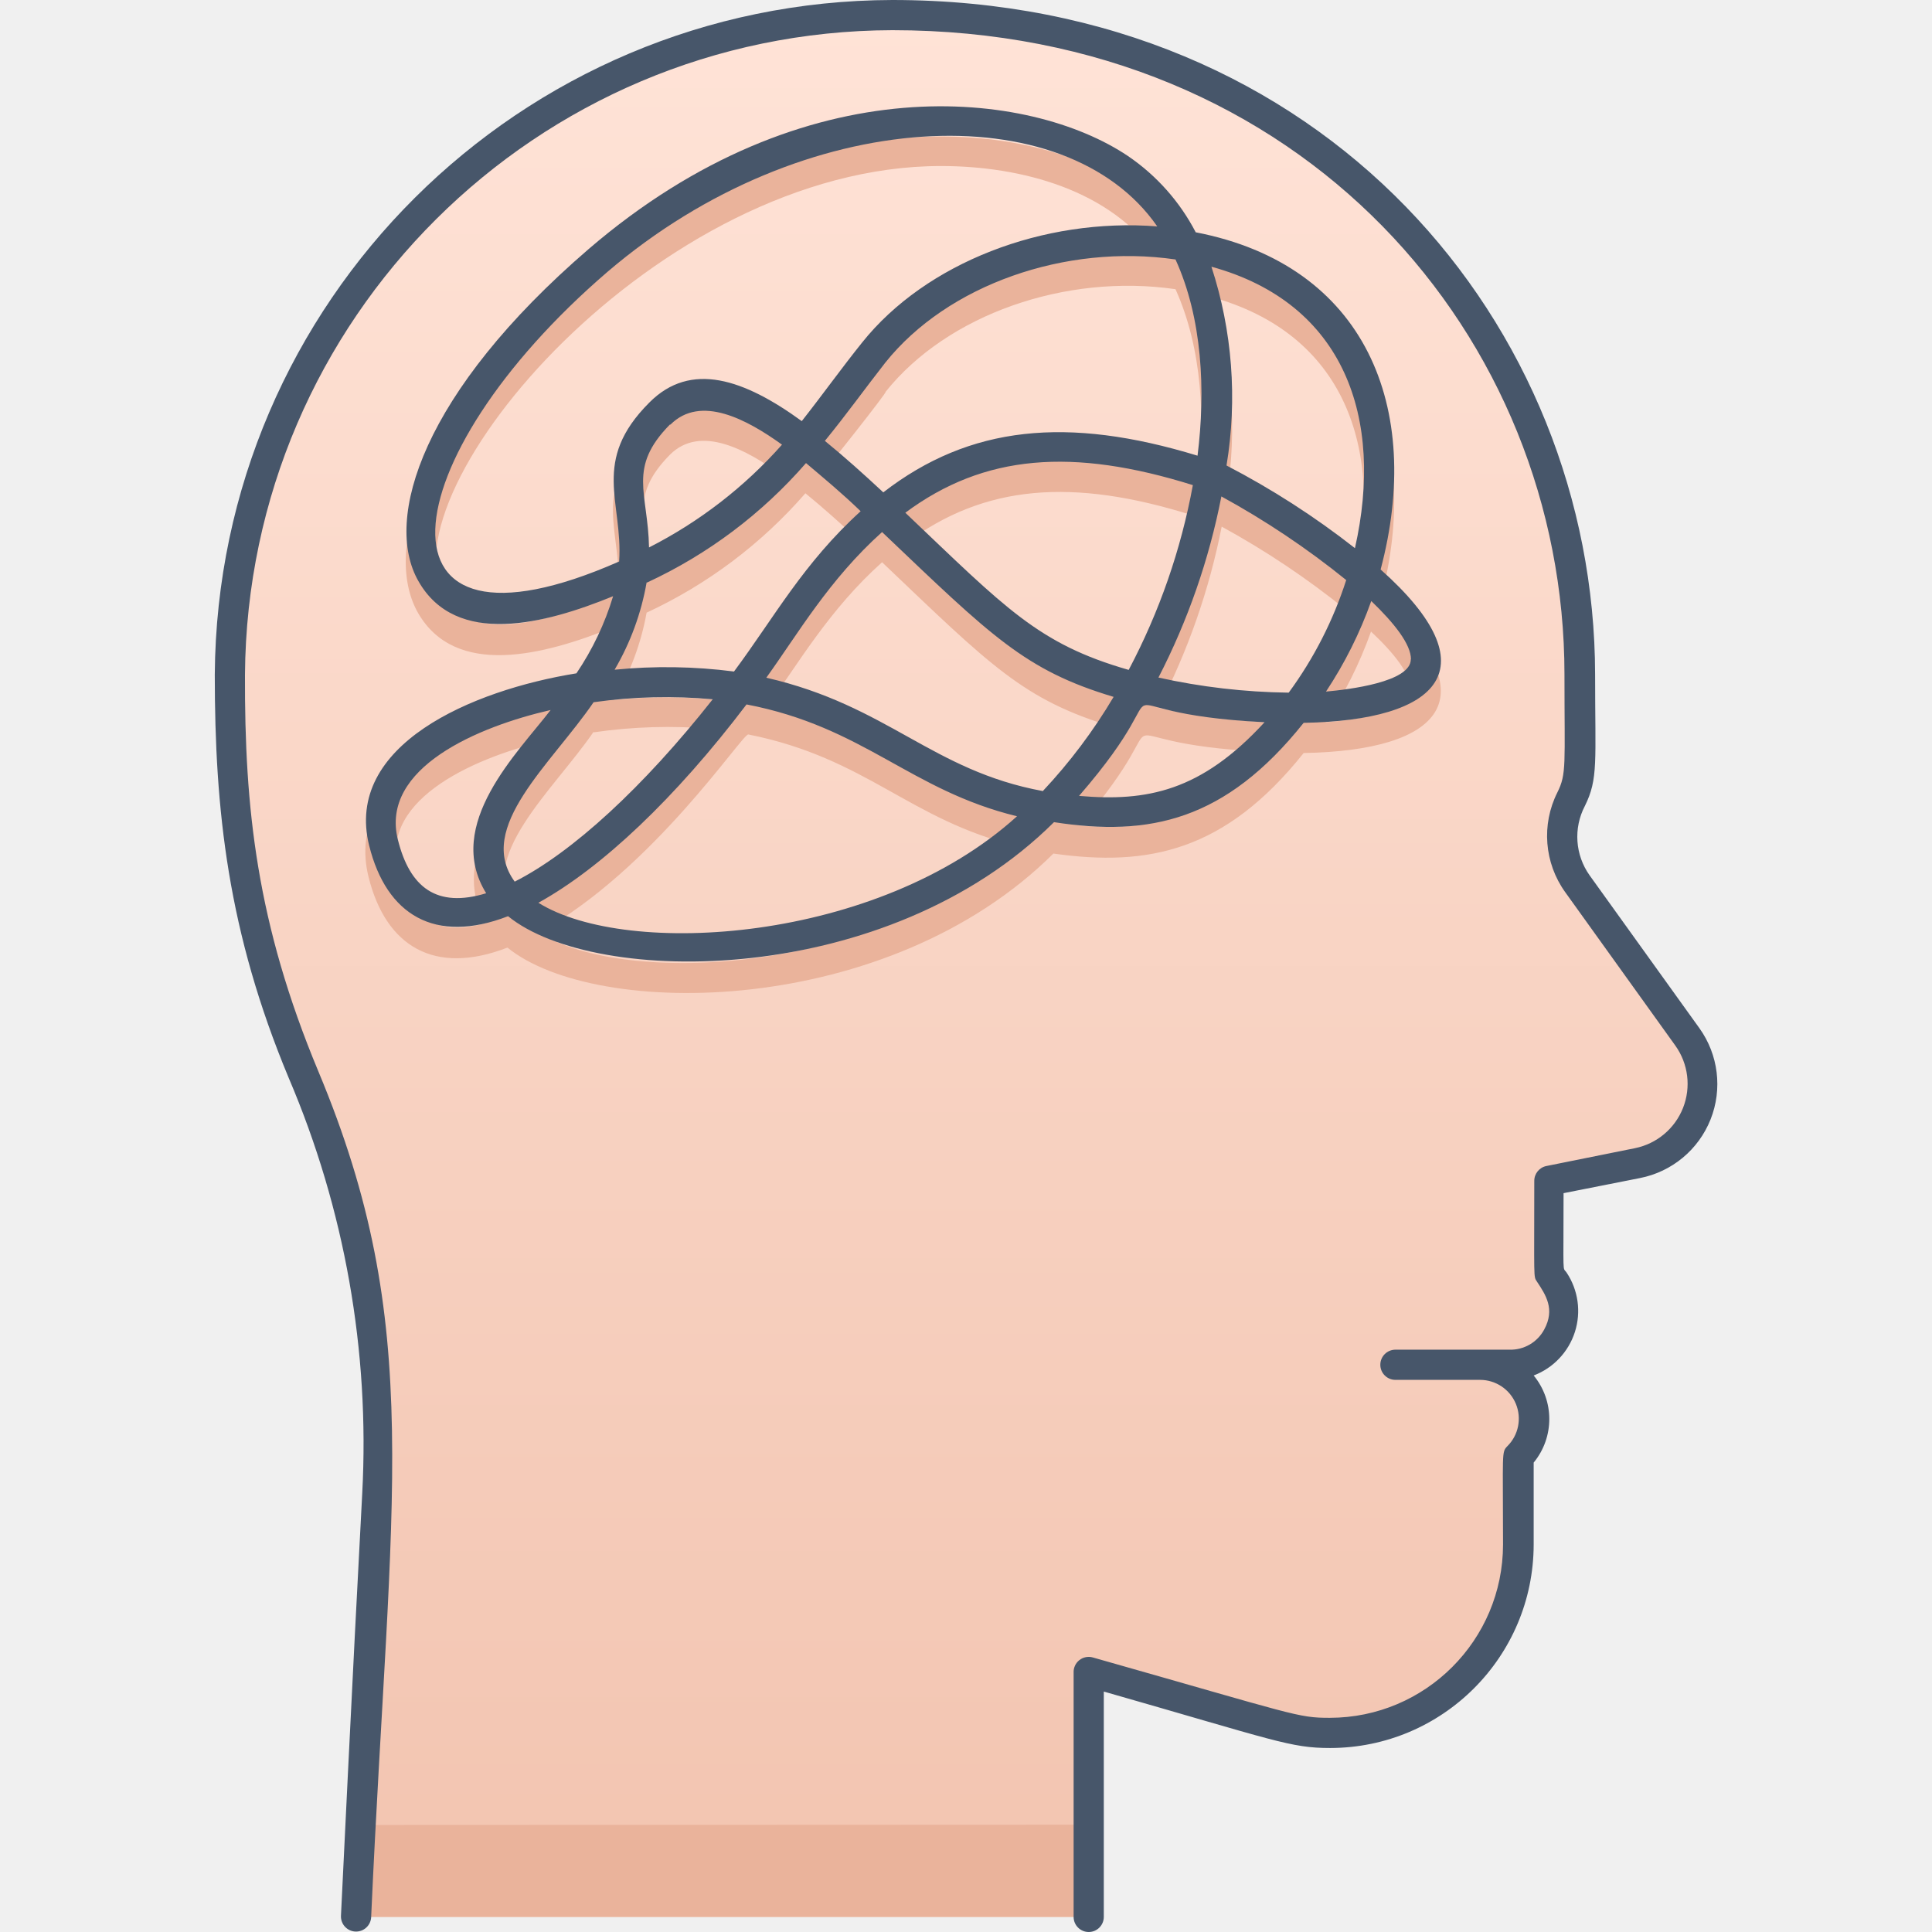
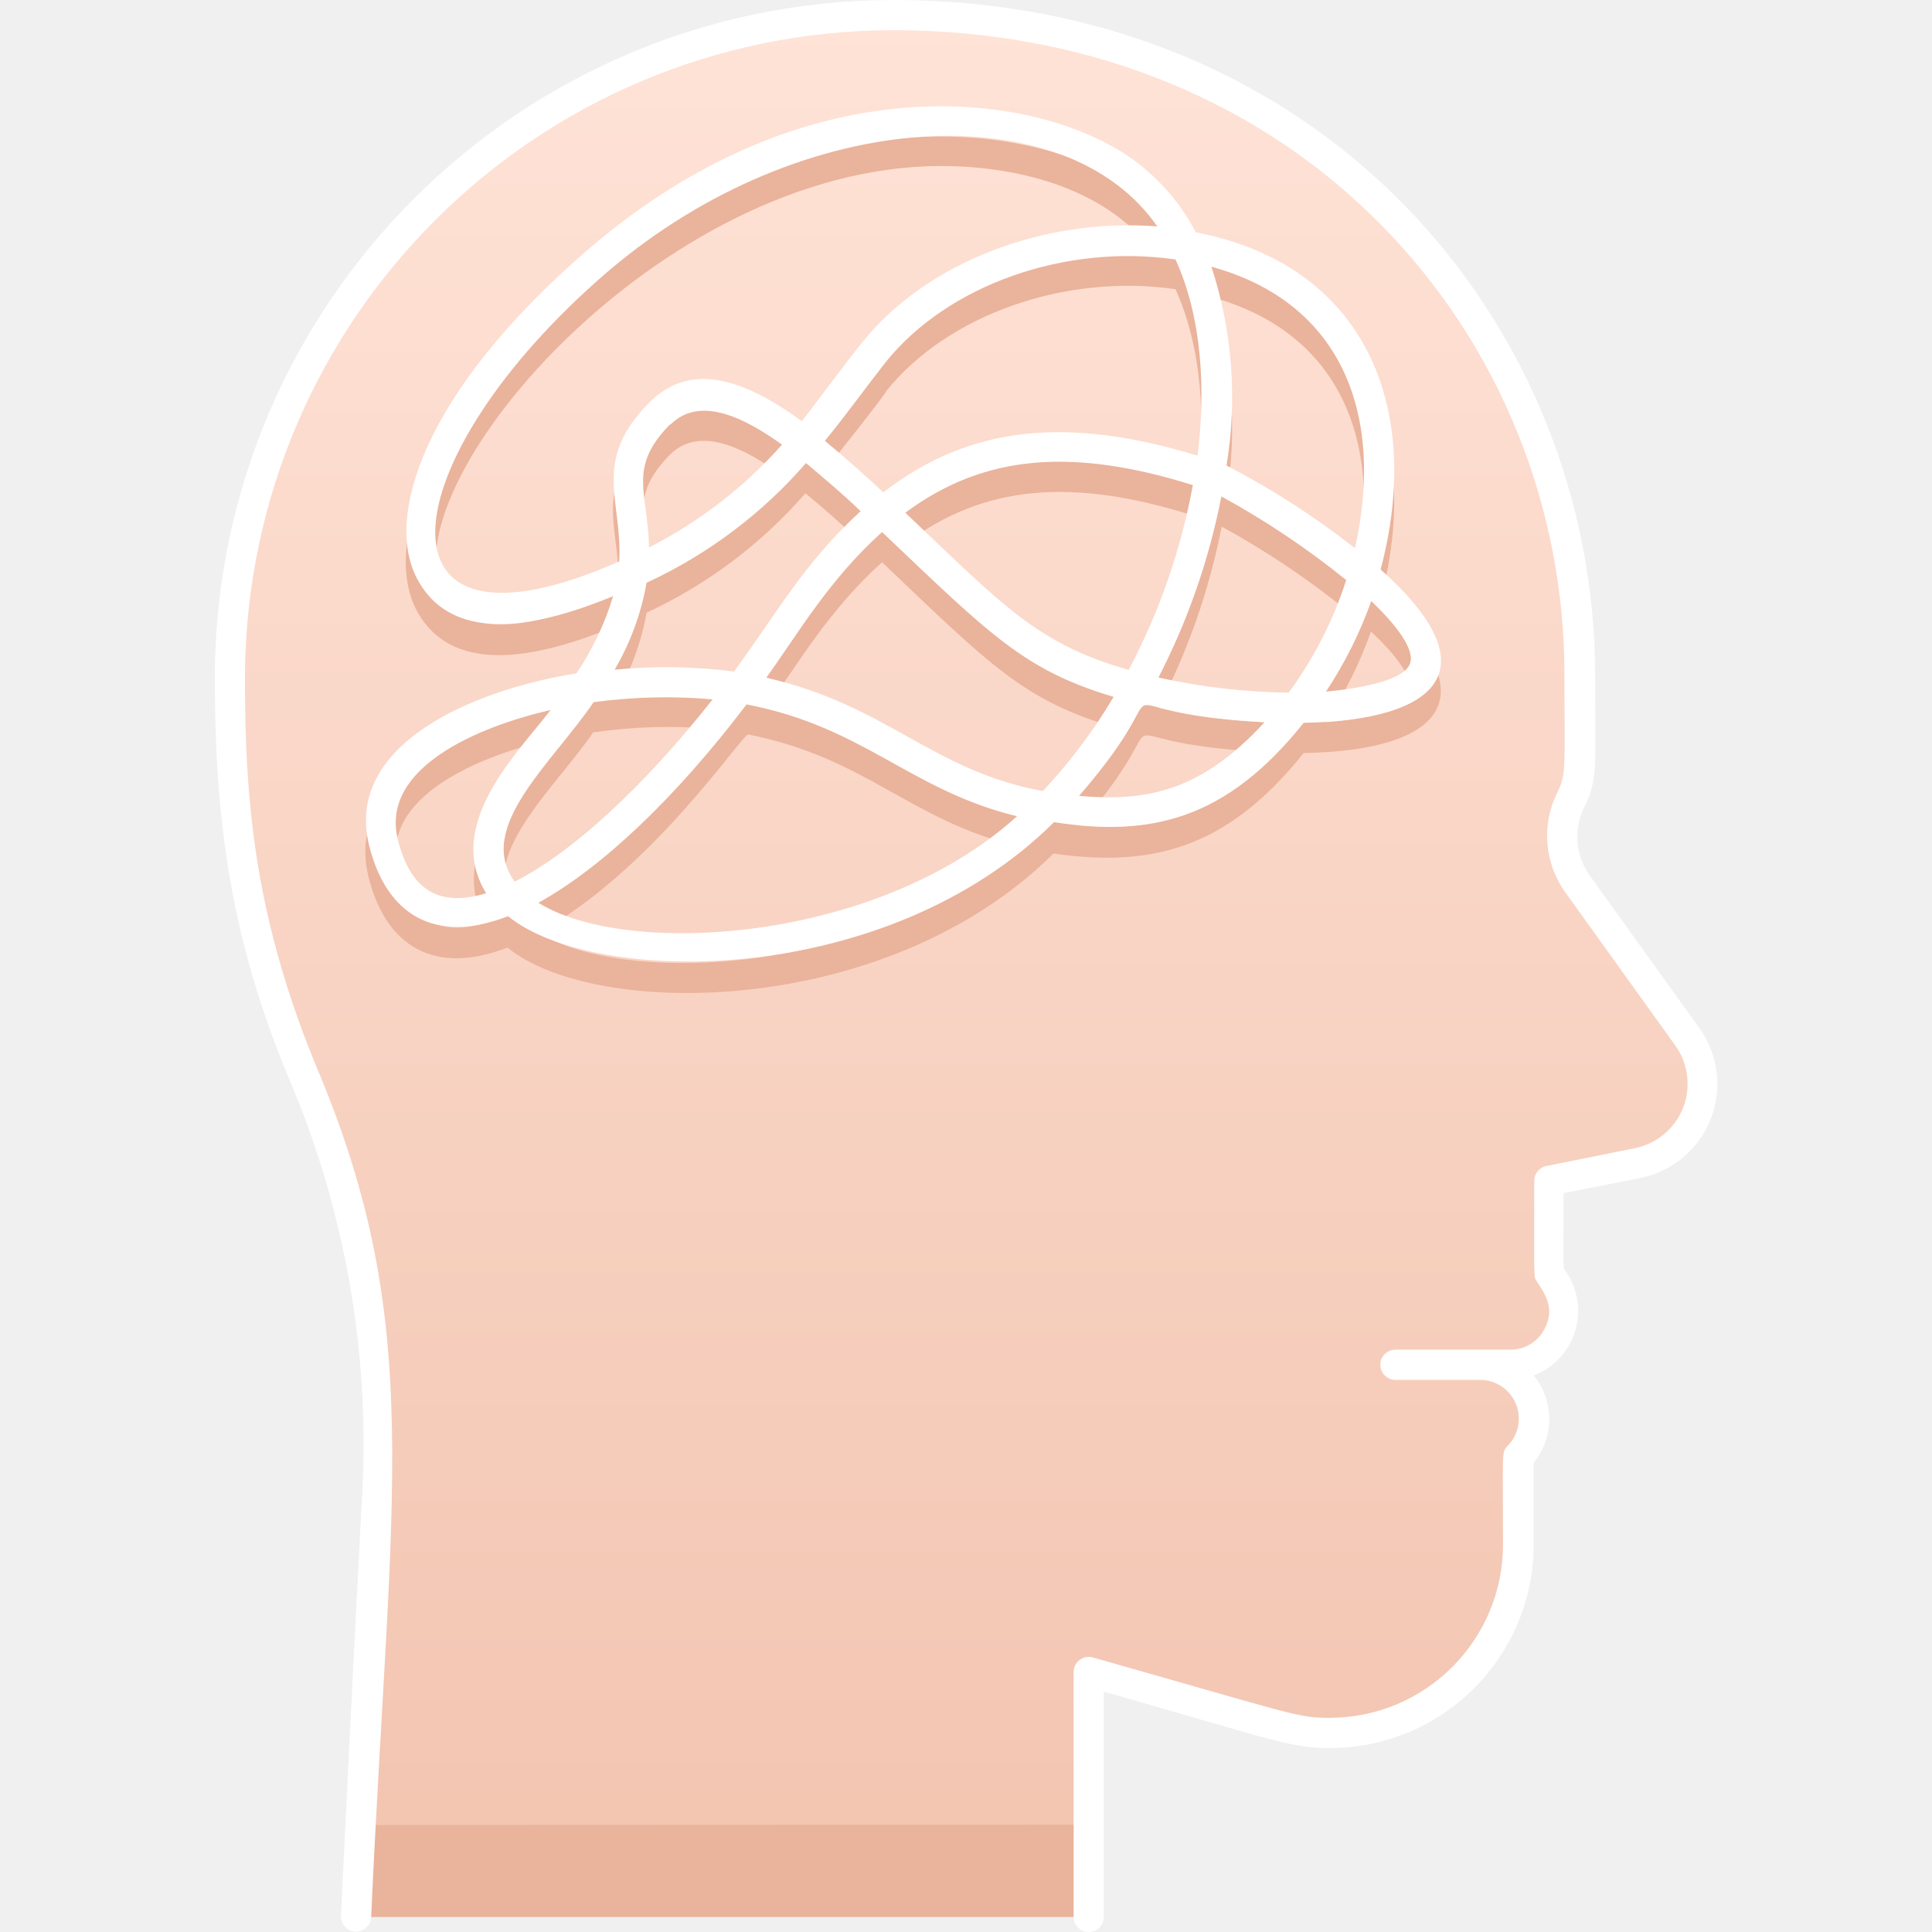
<svg xmlns="http://www.w3.org/2000/svg" viewBox="0 0 128 128">
  <defs>
-     <style>.cls-1{fill:url(#linear-gradient);}.cls-2{fill:#eab39b;}.cls-3{fill:#47566a;}</style>
+     <style>.cls-1{fill:url(#linear-gradient);}.cls-2{fill:#eab39b;}.cls-3{fill:#ffffff;}</style>
    <linearGradient id="linear-gradient" x1="64" y1="126.98" x2="64" y2="0.98" gradientUnits="userSpaceOnUse">
      <stop offset="0" stop-color="#f2c4b0" />
      <stop offset="1" stop-color="#ffe3d7" />
    </linearGradient>
  </defs>
  <g id="Intrusive_thought" data-name="Intrusive thought">
    <path class="cls-1" d="M112.75,71.82a5.34,5.34,0,0,1-4.29,5.24l-5.87,1.18c0,7-.14,5.87.37,6.64a3.52,3.52,0,0,1-.5,4.54c-1.25,1.21-2.55,1-4.42,1a3.58,3.58,0,0,1,2.52,6.1c0,6,.65,10.32-3.65,14.62a12.44,12.44,0,0,1-12.25,3.17l-12.53-3.58V127H23.58C25,98,27,87.7,20.21,71.37a62.56,62.56,0,0,1-5-24.68c0-13.52,4.27-24.24,12.92-32.86,26.66-26.53,76.45-9.89,76.45,30.89,0,6.06.16,6.91-.48,8.08a5.47,5.47,0,0,0,.34,5.75C112.14,69.24,112.75,69.52,112.75,71.82Z" />
    <path class="cls-2" d="M72.13,120.89V127H23.58s.12-2.41.28-6.09Z" />
    <path class="cls-2" d="M33.62,62.78c-4.85,1.88-8.06-.09-9.2-4.67-1.68-6.69,6.79-10.3,13.73-11.42a18.79,18.79,0,0,0,2.43-5.11c-4.53,1.82-10.41,3.37-12.9-1C25.33,36.39,27.91,28,39,18.5,53.41,6.12,68.26,8,74.72,12.33a13.81,13.81,0,0,1,4.5,5.06C90.44,19.55,94.32,29,91.47,39.73c7.24,6.45,4.08,10-5.1,10.16-5.2,6.52-10.31,7.55-16.58,6.66C58.84,67.44,39.49,67.56,33.62,62.78Zm2.05-1c5.79,3.63,22.36,2.75,31.71-5.73-7.16-1.74-9.93-5.82-17.8-7.39C49.17,48.61,43.29,57.61,35.67,61.81ZM36.48,49c-4.76,1.08-11.31,3.82-10.12,8.59.81,3.26,2.64,4.53,5.85,3.55-1.25-2-1.52-5.27,2.58-10.06C35.41,50.4,36,49.7,36.48,49Zm2.85-.52c-2.68,3.91-7.84,8.32-5.23,11.89,3.8-1.92,8.52-6.25,13.09-12.08A34,34,0,0,0,39.33,48.52Zm32.16,6.21c4.34.37,8-.19,12.29-4.88C71.3,49.22,79.13,45.93,71.49,54.73ZM50.77,46.9c8.07,1.85,10.94,6.14,18.32,7.51a35.74,35.74,0,0,0,4.69-6.24c-6-1.8-8.13-4.06-15.34-10.92C54.93,40.39,52.87,44,50.77,46.9Zm26,0a42.22,42.22,0,0,0,8.62,1,26.32,26.32,0,0,0,3.82-7.47,55.34,55.34,0,0,0-8.27-5.54A45,45,0,0,1,76.76,46.88Zm14.06-5.05a27.59,27.59,0,0,1-3,6c1.52-.1,5.62-.63,5.62-2.14C93.48,44.69,92.39,43.3,90.82,41.83ZM48.59,46.49c2.73-3.69,4.56-7.13,8.39-10.62-1.23-1.14-2.44-2.23-3.62-3.19a31.47,31.47,0,0,1-10.52,7.91,17.33,17.33,0,0,1-2.16,5.78A34.9,34.9,0,0,1,48.59,46.49ZM60,36c7.29,6.93,9.16,8.81,14.79,10.41A42.64,42.64,0,0,0,79,34.14C71.08,31.65,65.21,32.09,60,36ZM62.34,11c-18.8,0-36.9,21.5-32.92,28.52,2,3.47,7.91,1.3,11.56-.31.25-4-1.9-6.64,2-10.53,2.75-2.75,6.29-1.54,10.1,1.23,1.42-1.74,2.67-3.48,4-5.21,4.23-5.29,12-8.29,19.55-7.69C73.62,12.62,67.73,11,62.34,11ZM81.27,32.84a54.45,54.45,0,0,1,8.5,5.47c1.94-8.62-.71-16.22-9.53-18.64A27.8,27.8,0,0,1,81.27,32.84ZM44.38,30.13C41.56,33,42.93,34.61,43,38.27a29.87,29.87,0,0,0,8.77-6.81C49.45,29.79,46.4,28.11,44.38,30.13Zm10.27,1c1.28,1,2.57,2.2,3.87,3.41,5.73-4.41,12.21-5.06,20.82-2.43.53-4.26.32-9-1.46-12.95-7.29-1.06-15.11,1.68-19.2,6.79C58.78,26,54.74,31.06,54.65,31.16Zm3.25-5.81h0Z" />
    <path class="cls-3" d="M112.59,68.12,105.32,58A4.41,4.41,0,0,1,105,53.4c.9-1.81.68-2.93.68-8.71C105.65,21.62,87.79,0,59.12,0A45,45,0,0,0,14.23,44.69c0,9,.86,17.05,4.9,26.73A61.71,61.71,0,0,1,24,98.92c-.65,12.08-1.4,27.87-1.41,28a1,1,0,0,0,2,.1C25.86,98.77,28.16,87.9,21.1,71,17,61.18,16.2,53.54,16.23,44.7A43,43,0,0,1,59.12,2c27.25,0,44.53,20.43,44.53,42.69,0,6,.15,6.57-.47,7.81a6.4,6.4,0,0,0,.52,6.61L111,69.28a4.35,4.35,0,0,1-2.68,6.79l-5.86,1.18a1,1,0,0,0-.81,1c0,6.56-.06,6.3.17,6.65.59.89,1.22,1.83.49,3.18A2.53,2.53,0,0,1,100,89.42H92.45a1,1,0,0,0,0,2h5.61a2.57,2.57,0,0,1,1.81,4.39c-.4.41-.29.35-.29,6.52A11.49,11.49,0,0,1,88.1,113.81c-2.14,0-2.19-.17-15.7-4a1,1,0,0,0-1.27,1V127a1,1,0,0,0,2,0V112.07c11.4,3.26,12.36,3.74,15,3.74a13.5,13.5,0,0,0,13.48-13.48V96.9a4.54,4.54,0,0,0,0-5.77,4.58,4.58,0,0,0,2.18-6.82c-.28-.41-.2.44-.2-5.26l5.06-1A6.35,6.35,0,0,0,112.59,68.12Z" />
    <path class="cls-3" d="M86.37,47.89c9-.16,12.47-3.6,5.1-10.16,2.85-10.73-1-20.17-12.25-22.34a13.81,13.81,0,0,0-4.5-5.06C68.26,6,53.41,4.12,39,16.5c-11,9.47-13.63,17.89-11.28,22,2.49,4.39,8.38,2.85,12.9,1a18.79,18.79,0,0,1-2.43,5.11c-6.95,1.12-15.4,4.76-13.73,11.42,1.14,4.58,4.35,6.55,9.2,4.67,5.77,4.7,25.13,4.76,36.17-6.23C76.15,55.45,81.19,54.38,86.37,47.89Zm-1-2a42.22,42.22,0,0,1-8.62-1,45,45,0,0,0,4.17-12,55.34,55.34,0,0,1,8.27,5.54A26.06,26.06,0,0,1,85.38,45.89Zm-10.6-1.51c-6-1.72-8.15-4.1-14.79-10.41,5.22-3.88,11.09-4.32,19.05-1.83A42.64,42.64,0,0,1,74.78,44.38Zm18.7-.7c0,1.51-4.1,2-5.62,2.14a27.59,27.59,0,0,0,3-6C92.39,41.3,93.48,42.69,93.48,43.68Zm-3.71-7.37a54.45,54.45,0,0,0-8.5-5.47,27.8,27.8,0,0,0-1-13.17C89.08,20.09,91.71,27.71,89.77,36.31ZM77.88,17.19c1.78,3.9,2,8.69,1.46,13-8.61-2.63-15.09-2-20.82,2.43-1.3-1.21-2.59-2.37-3.87-3.41,1.47-1.8,2.66-3.47,4-5.18C62.77,18.87,70.59,16.13,77.88,17.19Zm-35,21.4a31.47,31.47,0,0,0,10.52-7.91c1.18,1,2.39,2,3.62,3.19-3.81,3.47-5.7,7-8.39,10.62a34.9,34.9,0,0,0-7.91-.12A17.33,17.33,0,0,0,42.84,38.59Zm1.54-10.46c2-2,5.07-.34,7.39,1.33A29.87,29.87,0,0,1,43,36.27C42.93,32.62,41.56,31,44.38,28.13ZM40.26,18c13-11.1,30.36-11.74,36.41-3-7.53-.59-15.32,2.4-19.55,7.69-1.38,1.72-2.63,3.47-4,5.21-3.81-2.77-7.35-4-10.1-1.23-3.89,3.89-1.74,6.57-2,10.53C24,44.7,25.81,30.41,40.26,18ZM26.36,55.63c-1.19-4.77,5.35-7.5,10.12-8.59-2.15,2.81-7.09,7.58-4.27,12.14C28.93,60.18,27.15,58.8,26.36,55.63Zm13-9.11a34,34,0,0,1,7.86-.19C42.62,52.16,37.9,56.49,34.1,58.41,31.48,54.83,36.54,50.61,39.33,46.52ZM35.67,59.81c4.2-2.32,9.07-6.92,13.79-13.14,7.81,1.5,10.82,5.68,17.92,7.41C58.15,62.45,41.54,63.49,35.67,59.81Zm33.42-7.4c-7.36-1.36-10.26-5.66-18.32-7.51,2.11-2.93,4.16-6.5,7.67-9.65,7.26,6.91,9.46,9.16,15.34,10.92A35.74,35.74,0,0,1,69.09,52.41Zm14.69-4.56c-4.21,4.58-7.79,5.27-12.29,4.88C79.16,43.89,71.27,47.22,83.78,47.85Z" />
  </g>
</svg>
